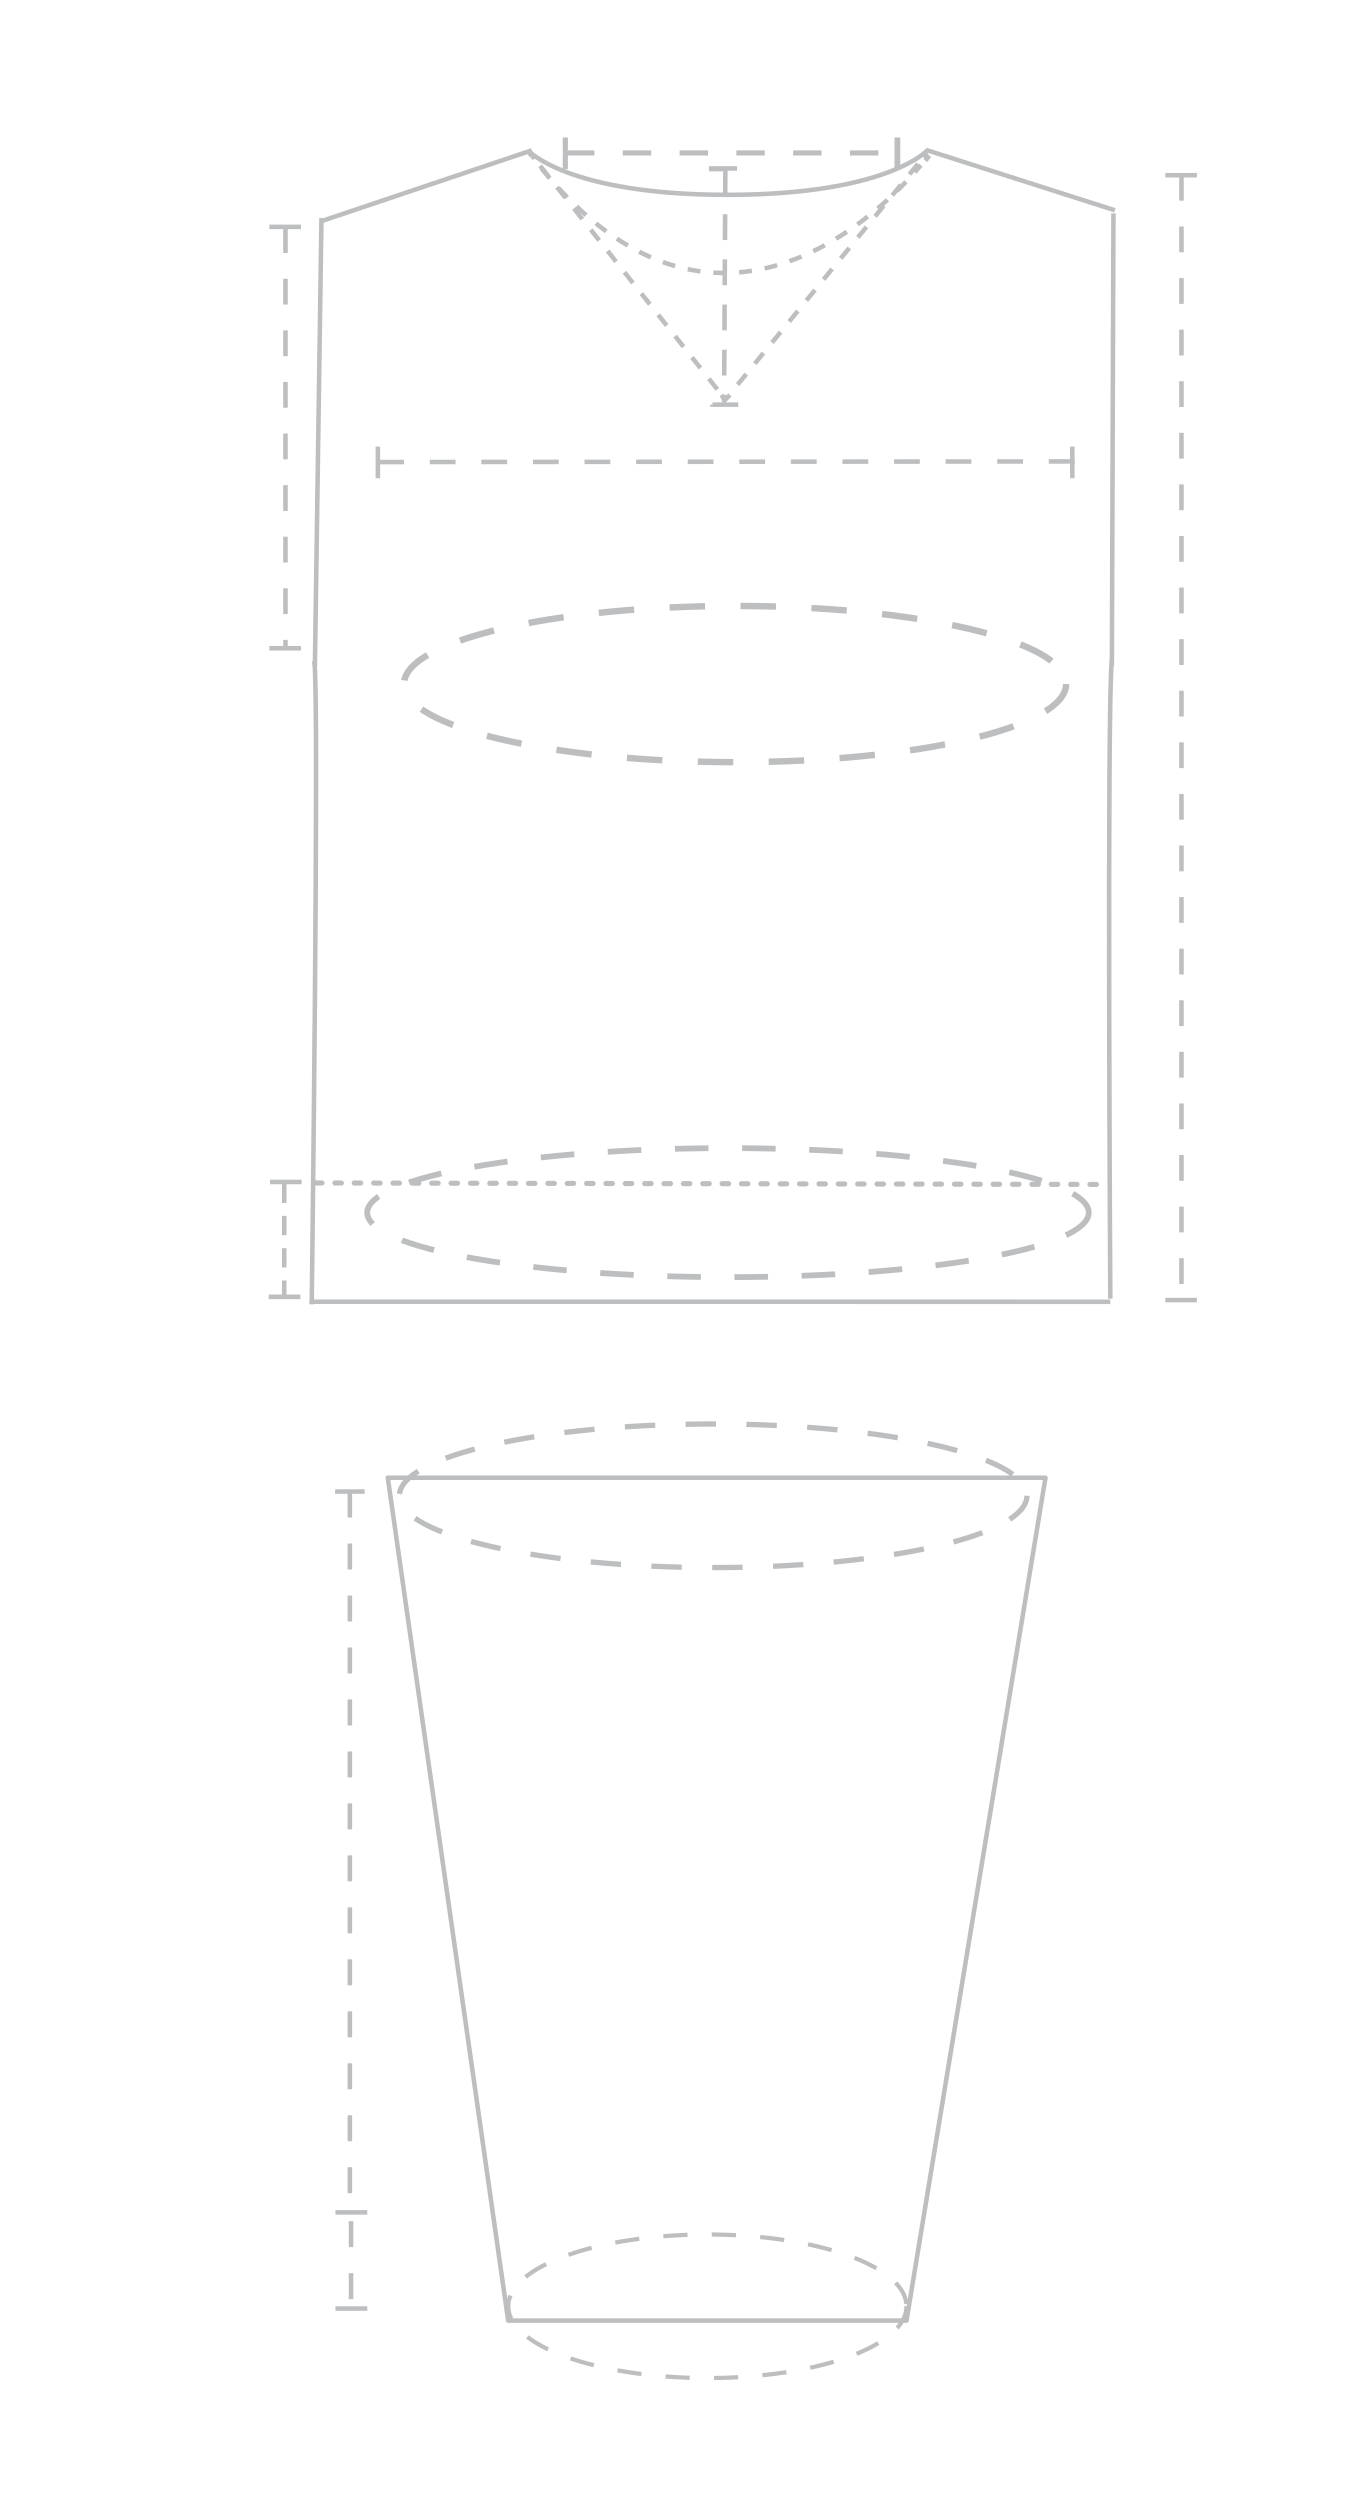
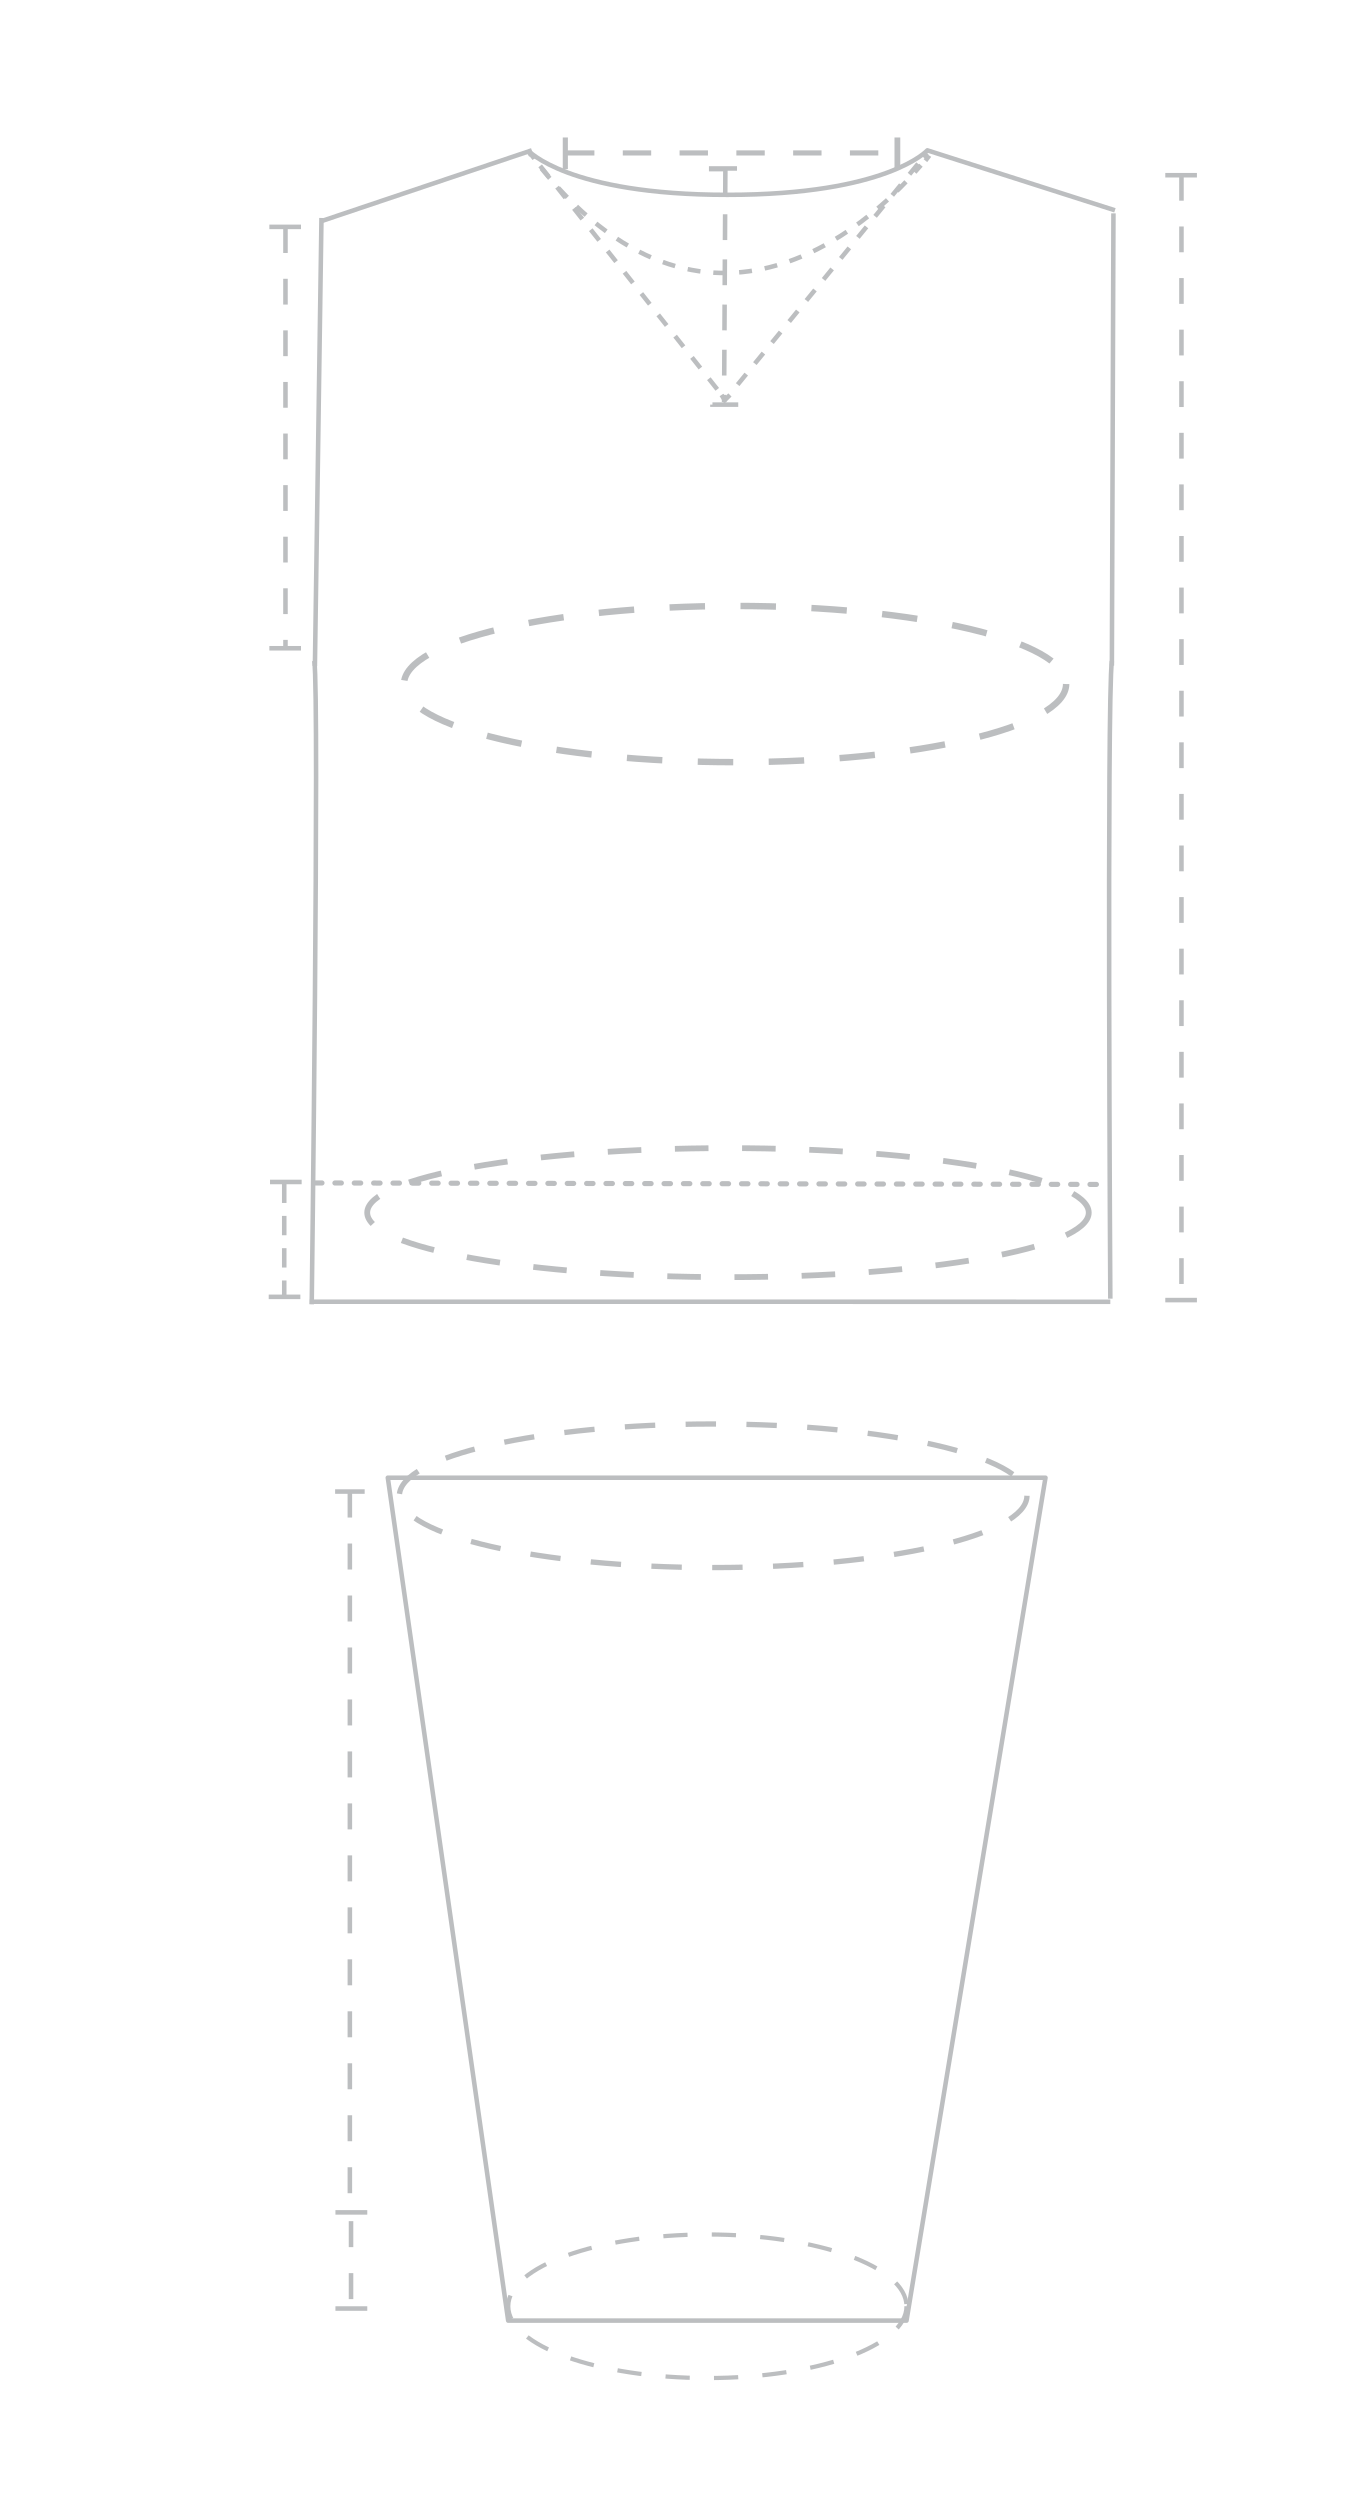
<svg xmlns="http://www.w3.org/2000/svg" id="Layer_1" width="208.8" height="384.8" viewBox="0 0 208.8 384.8">
  <g id="body">
    <line x1="81.26" y1="23.14" x2="81.75" y2="23.94" fill="none" stroke="#bcbec0" stroke-miterlimit="9.93" stroke-width=".7" />
    <line x1="83.14" y1="25.53" x2="110.46" y2="60" fill="none" stroke="#bcbec0" stroke-dasharray="2.09 2.09" stroke-miterlimit="9.93" stroke-width=".7" />
    <polyline points="111.06 60.79 111.55 61.59 112.35 60.79" fill="none" stroke="#bcbec0" stroke-miterlimit="9.93" stroke-width=".7" />
    <line x1="113.54" y1="59.2" x2="141.45" y2="25.03" fill="none" stroke="#bcbec0" stroke-dasharray="2.09 2.09" stroke-miterlimit="9.93" stroke-width=".7" />
    <line x1="142.15" y1="24.24" x2="142.64" y2="23.54" fill="none" stroke="#bcbec0" stroke-miterlimit="9.93" stroke-width=".7" />
    <path d="M81.65,23.64c.2.3.4.5.6.79" fill="none" stroke="#bcbec0" stroke-miterlimit="9.93" stroke-width=".7" />
    <path d="M83.34,25.93c26.82,32.78,52.55,6.46,58.41-.5" fill="none" stroke="#bcbec0" stroke-dasharray="1.99 1.99" stroke-miterlimit="9.93" stroke-width=".7" />
    <path d="M142.44,24.73c.4-.5.6-.79.6-.79" fill="none" stroke="#bcbec0" stroke-miterlimit="9.93" stroke-width=".7" />
    <line x1="47.68" y1="200.36" x2="170.9" y2="200.37" fill="none" stroke="#bcbec0" stroke-linejoin="round" stroke-width=".7" />
    <path d="M48.38,101.72c.79,5.86-.4,99.04-.4,99.04" fill="none" stroke="#bcbec0" stroke-linejoin="round" stroke-width=".7" />
    <path d="M171.14,101.75c-.79,5.86-.24,98.14-.24,98.14" fill="none" stroke="#bcbec0" stroke-linejoin="round" stroke-width=".7" />
    <path d="M171.38,32.84l-.24,69.62" fill="none" stroke="#bcbec0" stroke-linejoin="round" stroke-width=".7" />
    <path d="M81.26,23.14s6.06,6.85,30.69,6.85,30.79-6.85,30.79-6.85l28.87,9.23" fill="none" stroke="#bcbec0" stroke-linejoin="round" stroke-width=".7" />
    <path d="M49.48,33.55l-1.01,68.97" fill="none" stroke="#bcbec0" stroke-linejoin="round" stroke-width=".7" />
    <line x1="81.85" y1="23.14" x2="49.48" y2="34.03" fill="none" stroke="#bcbec0" stroke-linejoin="round" stroke-width=".7" />
  </g>
  <line id="hem_indicator" x1="48.57" y1="182.08" x2="170.43" y2="182.31" fill="none" stroke="#bcbec0" stroke-dasharray=".99 1.99" stroke-linecap="round" stroke-miterlimit="9.93" stroke-width=".79" />
  <g id="line_hem">
    <line x1="43.75" y1="182.18" x2="43.75" y2="199.66" fill="none" stroke="#bcbec0" stroke-dasharray="2.98 1.99" stroke-miterlimit="9.93" stroke-width=".7" />
    <rect x="41.56" y="181.58" width="4.87" height=".7" fill="#bcbec0" />
    <rect x="41.36" y="199.26" width="4.87" height=".7" fill="#bcbec0" />
  </g>
  <line x1="111.65" y1="26.03" x2="111.45" y2="61.89" fill="none" stroke="#bcbec0" stroke-dasharray="3.97 2.98" stroke-miterlimit="9.93" stroke-width=".7" />
  <rect x="109.47" y="25.93" width="4.87" height=".1" fill="none" stroke="#bcbec0" stroke-dasharray="3.97 3.97" stroke-miterlimit="9.93" stroke-width=".7" />
  <polygon points="109.66 62.28 114.53 62.28 114.53 62.28 109.66 62.28" fill="none" stroke="#bcbec0" stroke-dasharray="3.97 3.97" stroke-miterlimit="9.93" stroke-width=".7" />
  <g id="line-armhole_depth">
    <line x1="43.94" y1="34.97" x2="43.94" y2="99.83" fill="none" stroke="#bcbec0" stroke-dasharray="3.97 3.97" stroke-miterlimit="9.93" stroke-width=".7" />
    <rect x="41.46" y="34.57" width="4.87" height=".7" fill="#bcbec0" />
    <rect x="41.46" y="99.43" width="4.87" height=".7" fill="#bcbec0" />
  </g>
  <ellipse id="line_bust" cx="113.14" cy="105.29" rx="50.96" ry="12.02" fill="none" stroke="#bcbec0" stroke-dasharray="5.46 5.46" stroke-miterlimit="9.93" stroke-width=".99" />
  <ellipse id="line_hip" cx="112.05" cy="186.65" rx="55.53" ry="9.93" fill="none" stroke="#bcbec0" stroke-dasharray="5.17 5.17" stroke-miterlimit="9.93" stroke-width=".89" />
-   <g id="line_chest">
-     <line x1="58.21" y1="71.12" x2="166.68" y2="71.02" fill="none" stroke="#bcbec0" stroke-dasharray="3.97 3.97" stroke-miterlimit="9.93" stroke-width=".7" />
-     <rect x="57.81" y="68.74" width=".7" height="4.87" fill="#bcbec0" />
-     <rect x="164.7" y="68.74" width=".7" height="4.87" fill="#bcbec0" />
-   </g>
  <g id="line_garment_length">
    <line x1="181.85" y1="26.92" x2="181.85" y2="200.56" fill="none" stroke="#bcbec0" stroke-dasharray="3.97 3.97" stroke-miterlimit="9.93" stroke-width=".7" />
    <rect x="179.36" y="26.62" width="4.87" height=".7" fill="#bcbec0" />
    <rect x="179.36" y="199.76" width="4.87" height=".7" fill="#bcbec0" />
  </g>
  <g id="line-neck-opening">
    <line x1="87.12" y1="23.54" x2="138.17" y2="23.54" fill="none" stroke="#bcbec0" stroke-dasharray="4.37 4.37" stroke-miterlimit="9.93" stroke-width=".79" />
    <rect x="86.62" y="21.16" width=".79" height="4.87" fill="#bcbec0" />
    <rect x="137.68" y="21.16" width=".89" height="4.87" fill="#bcbec0" />
  </g>
  <circle id="target_hem" cx="36.06" cy="195.99" r="2.48" fill="none" />
  <circle id="target_neck_depth" cx="130.03" cy="41.72" r="2.48" fill="none" />
  <circle id="target_armhole_depth" cx="35.66" cy="65.66" r="2.48" fill="none" />
  <circle id="target_bust" cx="107.48" cy="103.8" r="2.48" fill="none" />
  <circle id="target_hip" cx="110.76" cy="182.97" r="2.48" fill="none" />
  <circle id="target_chest" cx="110.86" cy="69.83" r="2.48" fill="none" />
  <circle id="target_garmemt_length" cx="193.3" cy="123.57" r="2.48" fill="none" />
  <circle id="target_neck_opening" cx="111.35" cy="13.41" r="2.48" fill="none" />
  <ellipse cx="108.88" cy="354.98" rx="30.65" ry="11.05" fill="none" stroke="#bcbec0" stroke-dasharray="3.73 3.73" stroke-miterlimit="10" stroke-width=".65" />
  <polygon points="139.53 357.19 78.22 357.19 59.69 227.45 160.92 227.45 139.53 357.19" fill="none" stroke="#bcbec0" stroke-linejoin="round" stroke-width=".7" />
  <ellipse cx="109.77" cy="230.23" rx="48.3" ry="11.05" fill="none" stroke="#bcbec0" stroke-dasharray="4.68 4.68" stroke-miterlimit="10" stroke-width=".82" />
  <line x1="54.03" y1="341.88" x2="54.03" y2="355.38" fill="none" stroke="#bcbec0" stroke-dasharray="4 4" stroke-miterlimit="10" stroke-width=".7" />
  <line x1="53.85" y1="229.58" x2="53.85" y2="339.87" fill="none" stroke="#bcbec0" stroke-dasharray="4 4" stroke-miterlimit="10" stroke-width=".7" />
  <rect x="51.58" y="229.23" width="4.55" height=".7" fill="#bcbec0" />
  <rect x="51.63" y="340.18" width="4.9" height=".7" fill="#bcbec0" />
  <rect x="51.63" y="354.98" width="4.9" height=".7" fill="#bcbec0" />
  <circle id="target_upper_arm" cx="108.54" cy="229.09" r="2.5" fill="none" />
  <circle id="target_cuff_circumference" cx="108.46" cy="356.73" r="2.5" fill="none" />
  <circle id="target_arm_length" cx="53.54" cy="285.67" r="2.5" fill="none" />
</svg>
